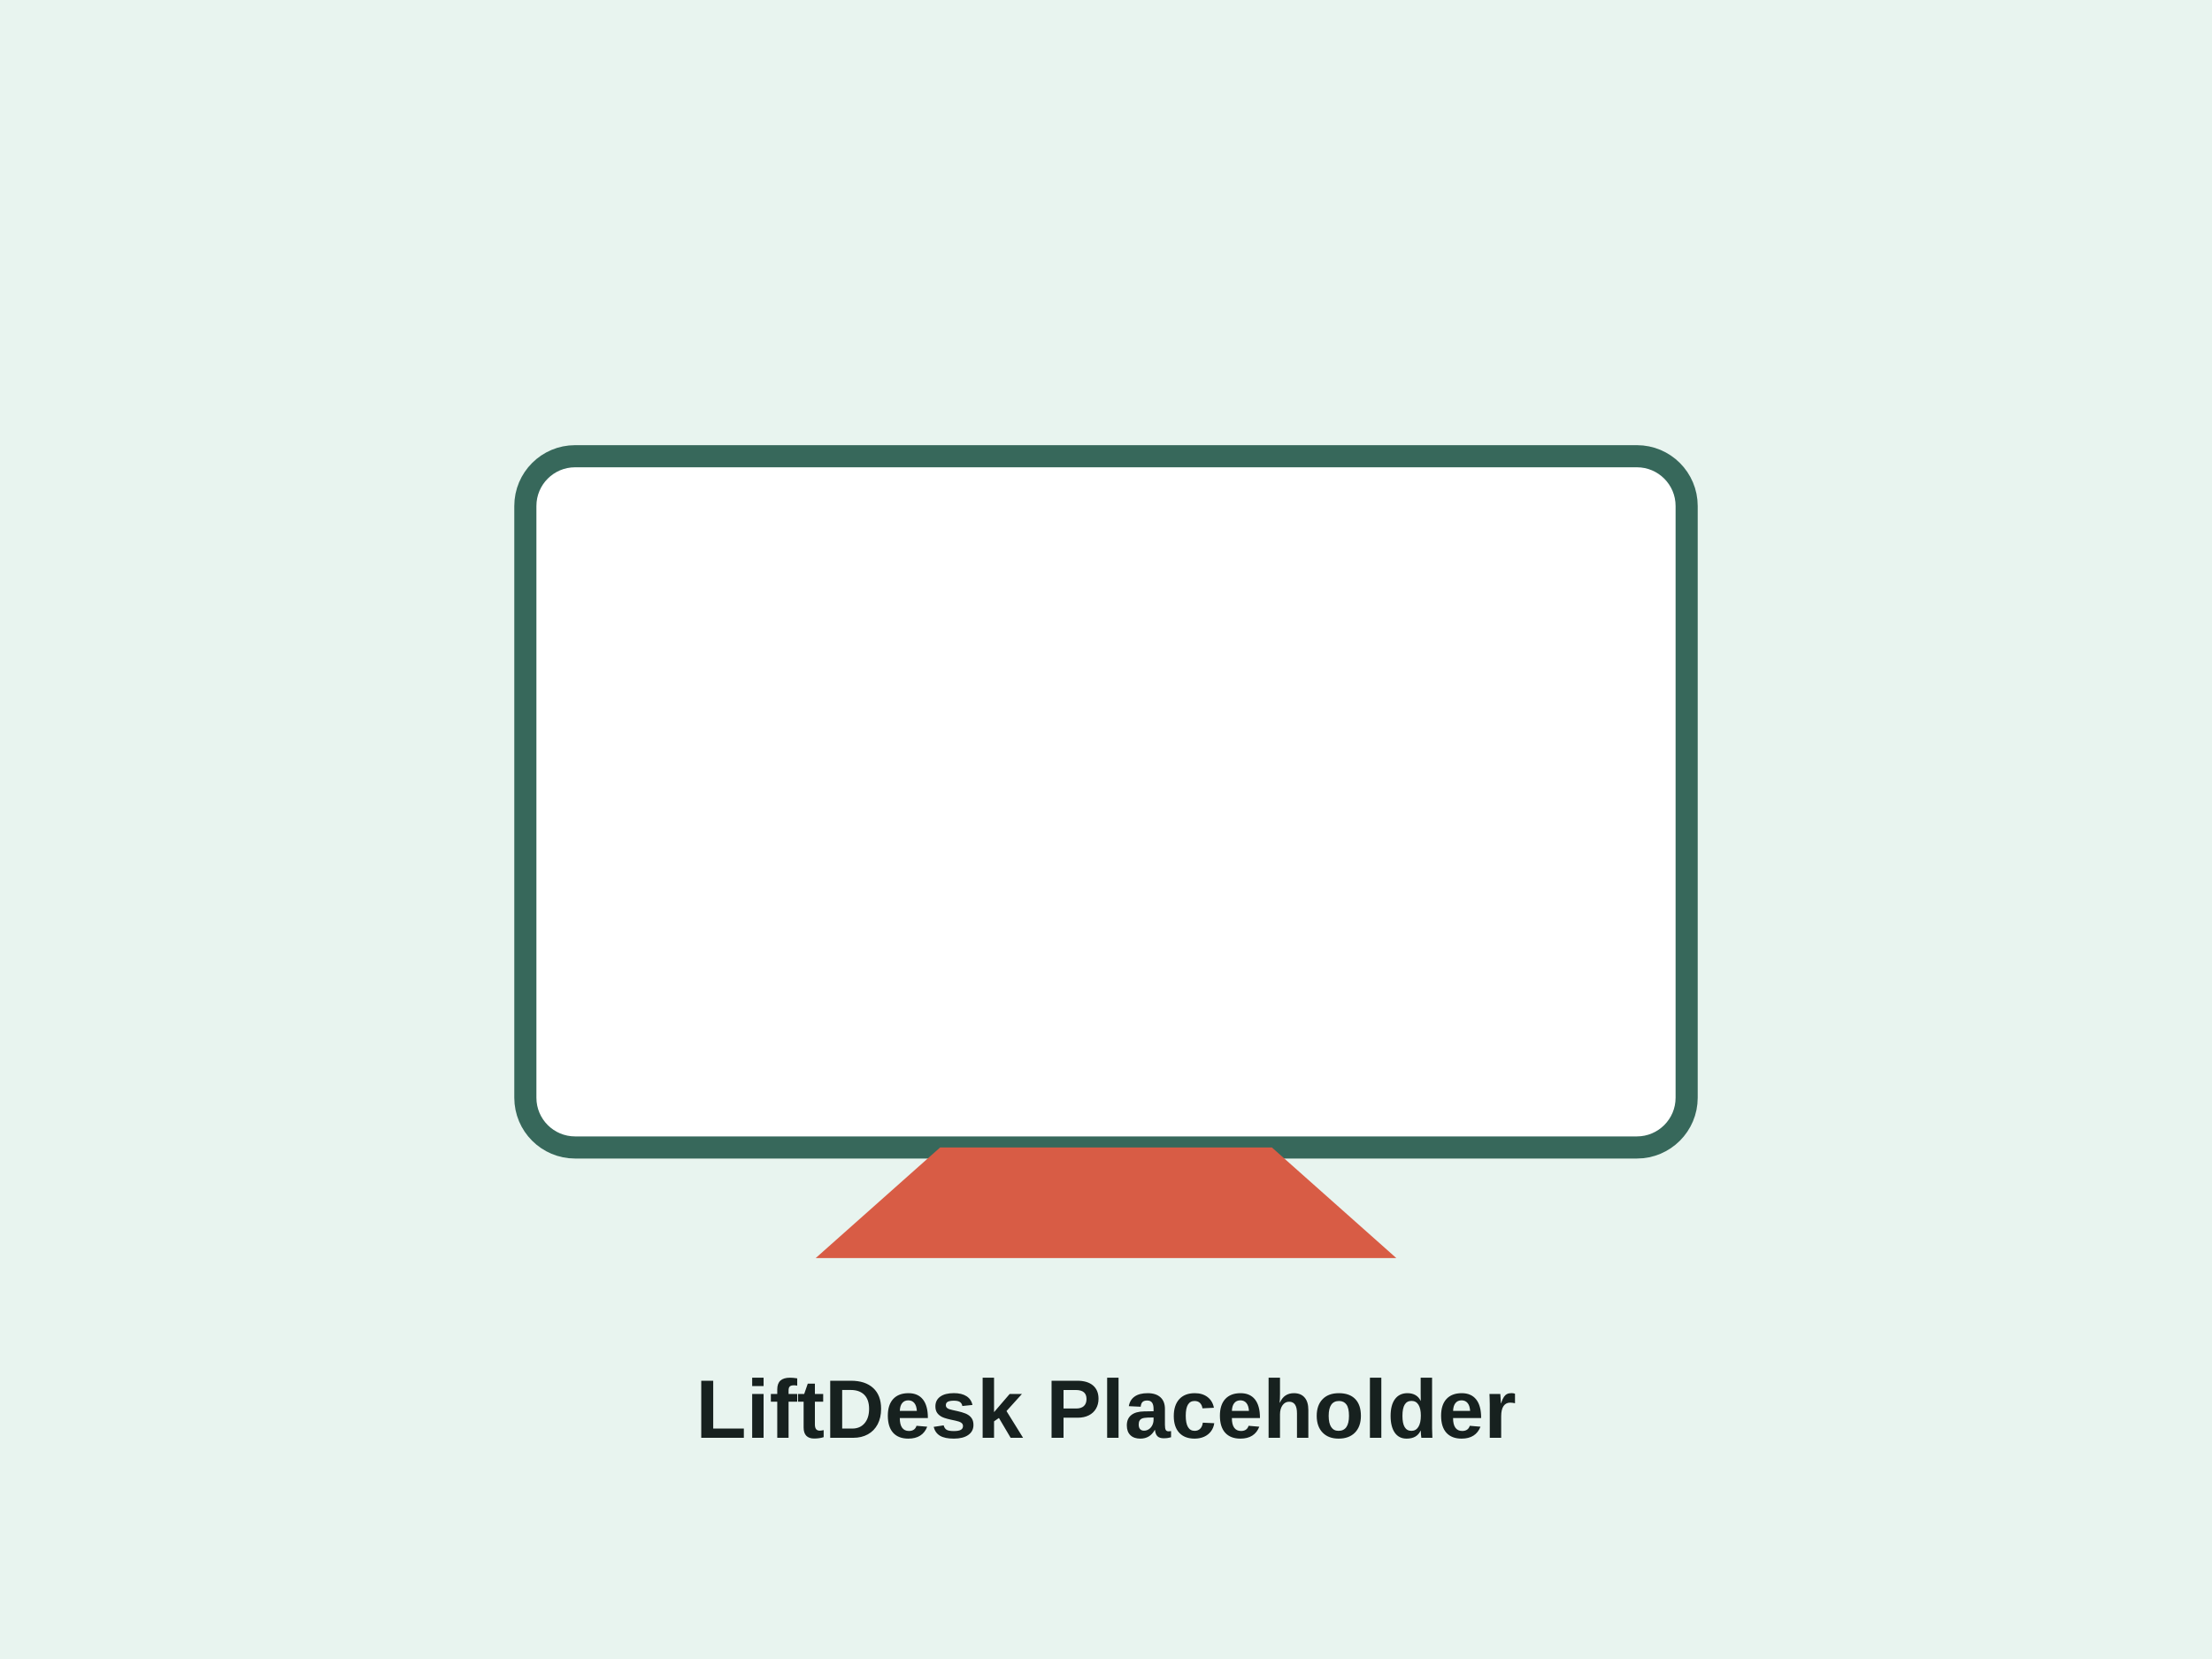
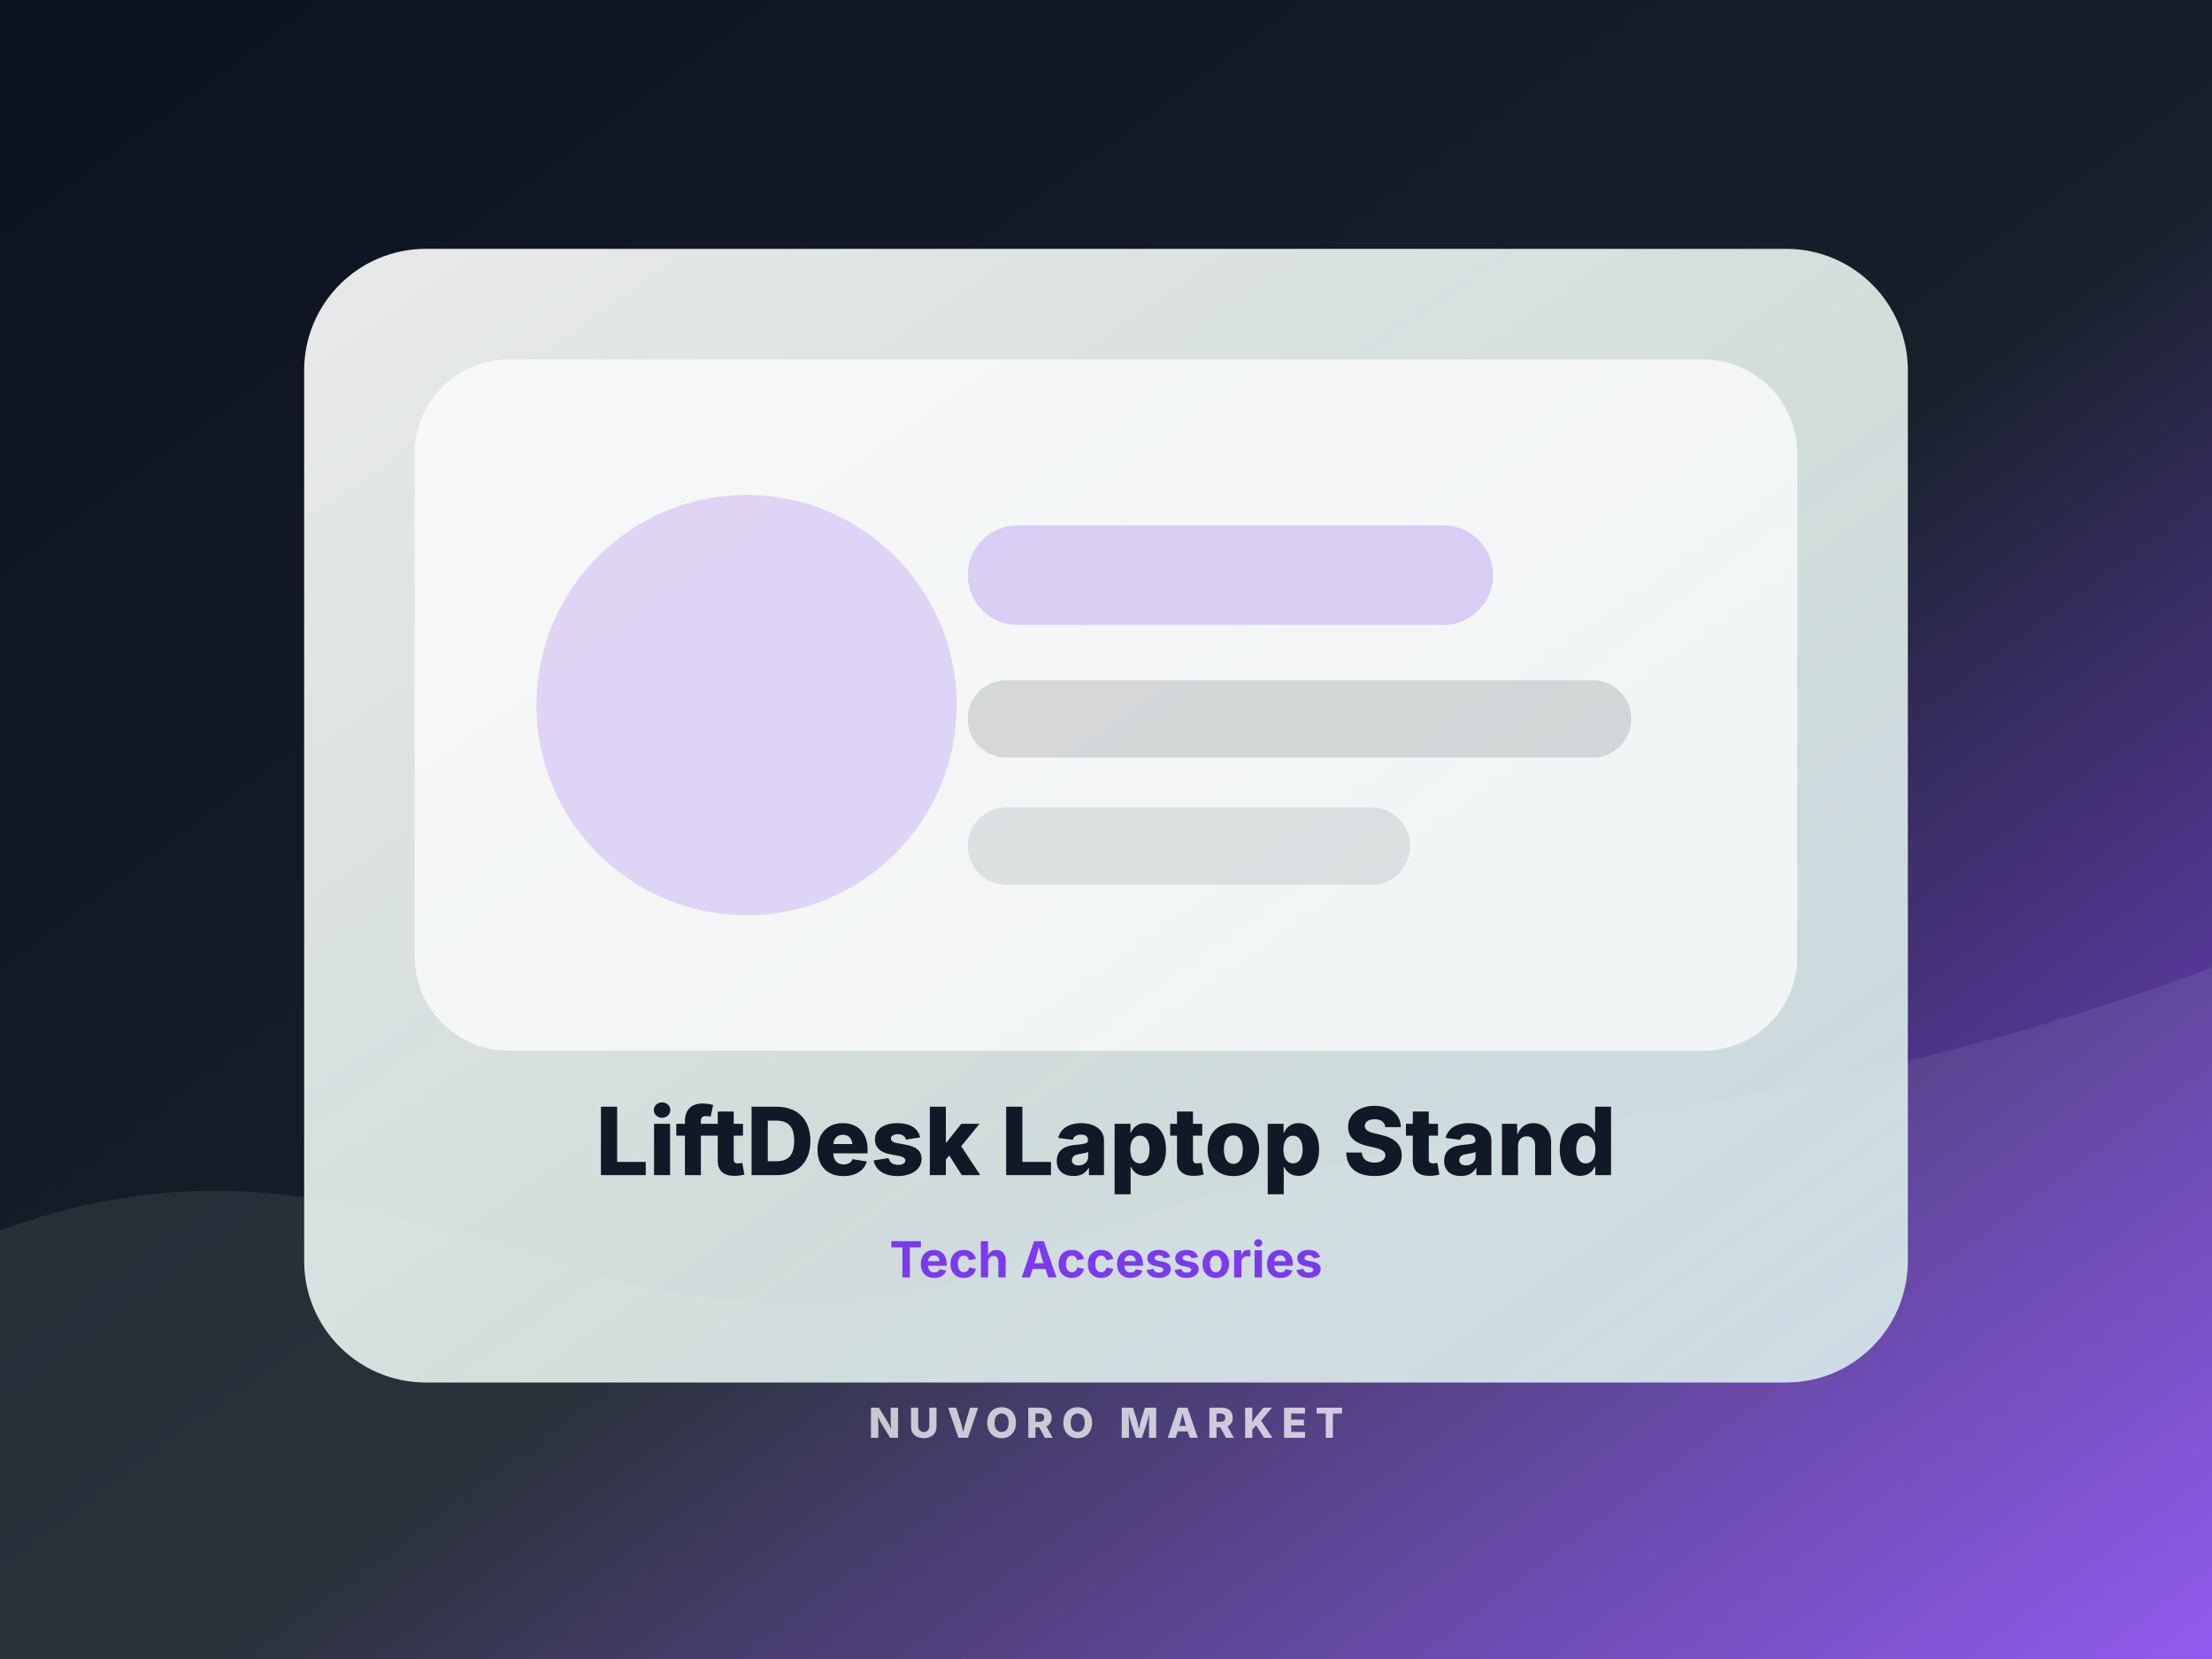
- <svg xmlns="http://www.w3.org/2000/svg" viewBox="0 0 800 600">
-   <rect width="800" height="600" fill="#e8f4ef" />
-   <rect x="190" y="165" width="420" height="250" rx="18" fill="#fff" stroke="#37685b" stroke-width="8" />
-   <path d="M295 455h210l-45-40H340z" fill="#d85c45" />
-   <text x="400" y="520" text-anchor="middle" font-family="Arial" font-size="30" font-weight="700" fill="#17211f">LiftDesk Placeholder</text>
+ <svg xmlns="http://www.w3.org/2000/svg" viewBox="0 0 800 600" role="img" aria-label="LiftDesk Laptop Stand product visual">
+   <defs>
+     <linearGradient id="bg" x1="0" y1="0" x2="1" y2="1">
+       <stop offset="0" stop-color="#0c1220" />
+       <stop offset="0.55" stop-color="#17202a" />
+       <stop offset="1" stop-color="#7c3aed" stop-opacity="0.9" />
+     </linearGradient>
+     <linearGradient id="card" x1="0" y1="0" x2="1" y2="1">
+       <stop offset="0" stop-color="#ffffff" stop-opacity="0.95" />
+       <stop offset="1" stop-color="#dff6ee" stop-opacity="0.88" />
+     </linearGradient>
+   </defs>
+   <rect width="800" height="600" rx="0" fill="url(#bg)" />
+   <path d="M0 445 C150 390 220 515 370 455 C520 395 610 420 800 350 L800 600 L0 600 Z" fill="#ffffff" opacity="0.08" />
+   <rect x="110" y="90" width="580" height="410" rx="44" fill="url(#card)" opacity="0.95" />
+   <rect x="150" y="130" width="500" height="250" rx="34" fill="#ffffff" opacity="0.72" />
+   <circle cx="270" cy="255" r="76" fill="#7c3aed" opacity="0.18" />
+   <rect x="350" y="190" width="190" height="36" rx="18" fill="#7c3aed" opacity="0.22" />
+   <rect x="350" y="246" width="240" height="28" rx="14" fill="#111827" opacity="0.14" />
+   <rect x="350" y="292" width="160" height="28" rx="14" fill="#111827" opacity="0.10" />
+   <text x="400" y="425" text-anchor="middle" font-family="Inter, Arial, sans-serif" font-size="34" font-weight="800" fill="#111827">LiftDesk Laptop Stand</text>
+   <text x="400" y="462" text-anchor="middle" font-family="Inter, Arial, sans-serif" font-size="18" font-weight="700" fill="#7c3aed">Tech Accessories</text>
+   <text x="400" y="520" text-anchor="middle" font-family="Inter, Arial, sans-serif" font-size="15" font-weight="800" letter-spacing="3" fill="#ffffff" opacity="0.72">NUVORO MARKET</text>
</svg>
